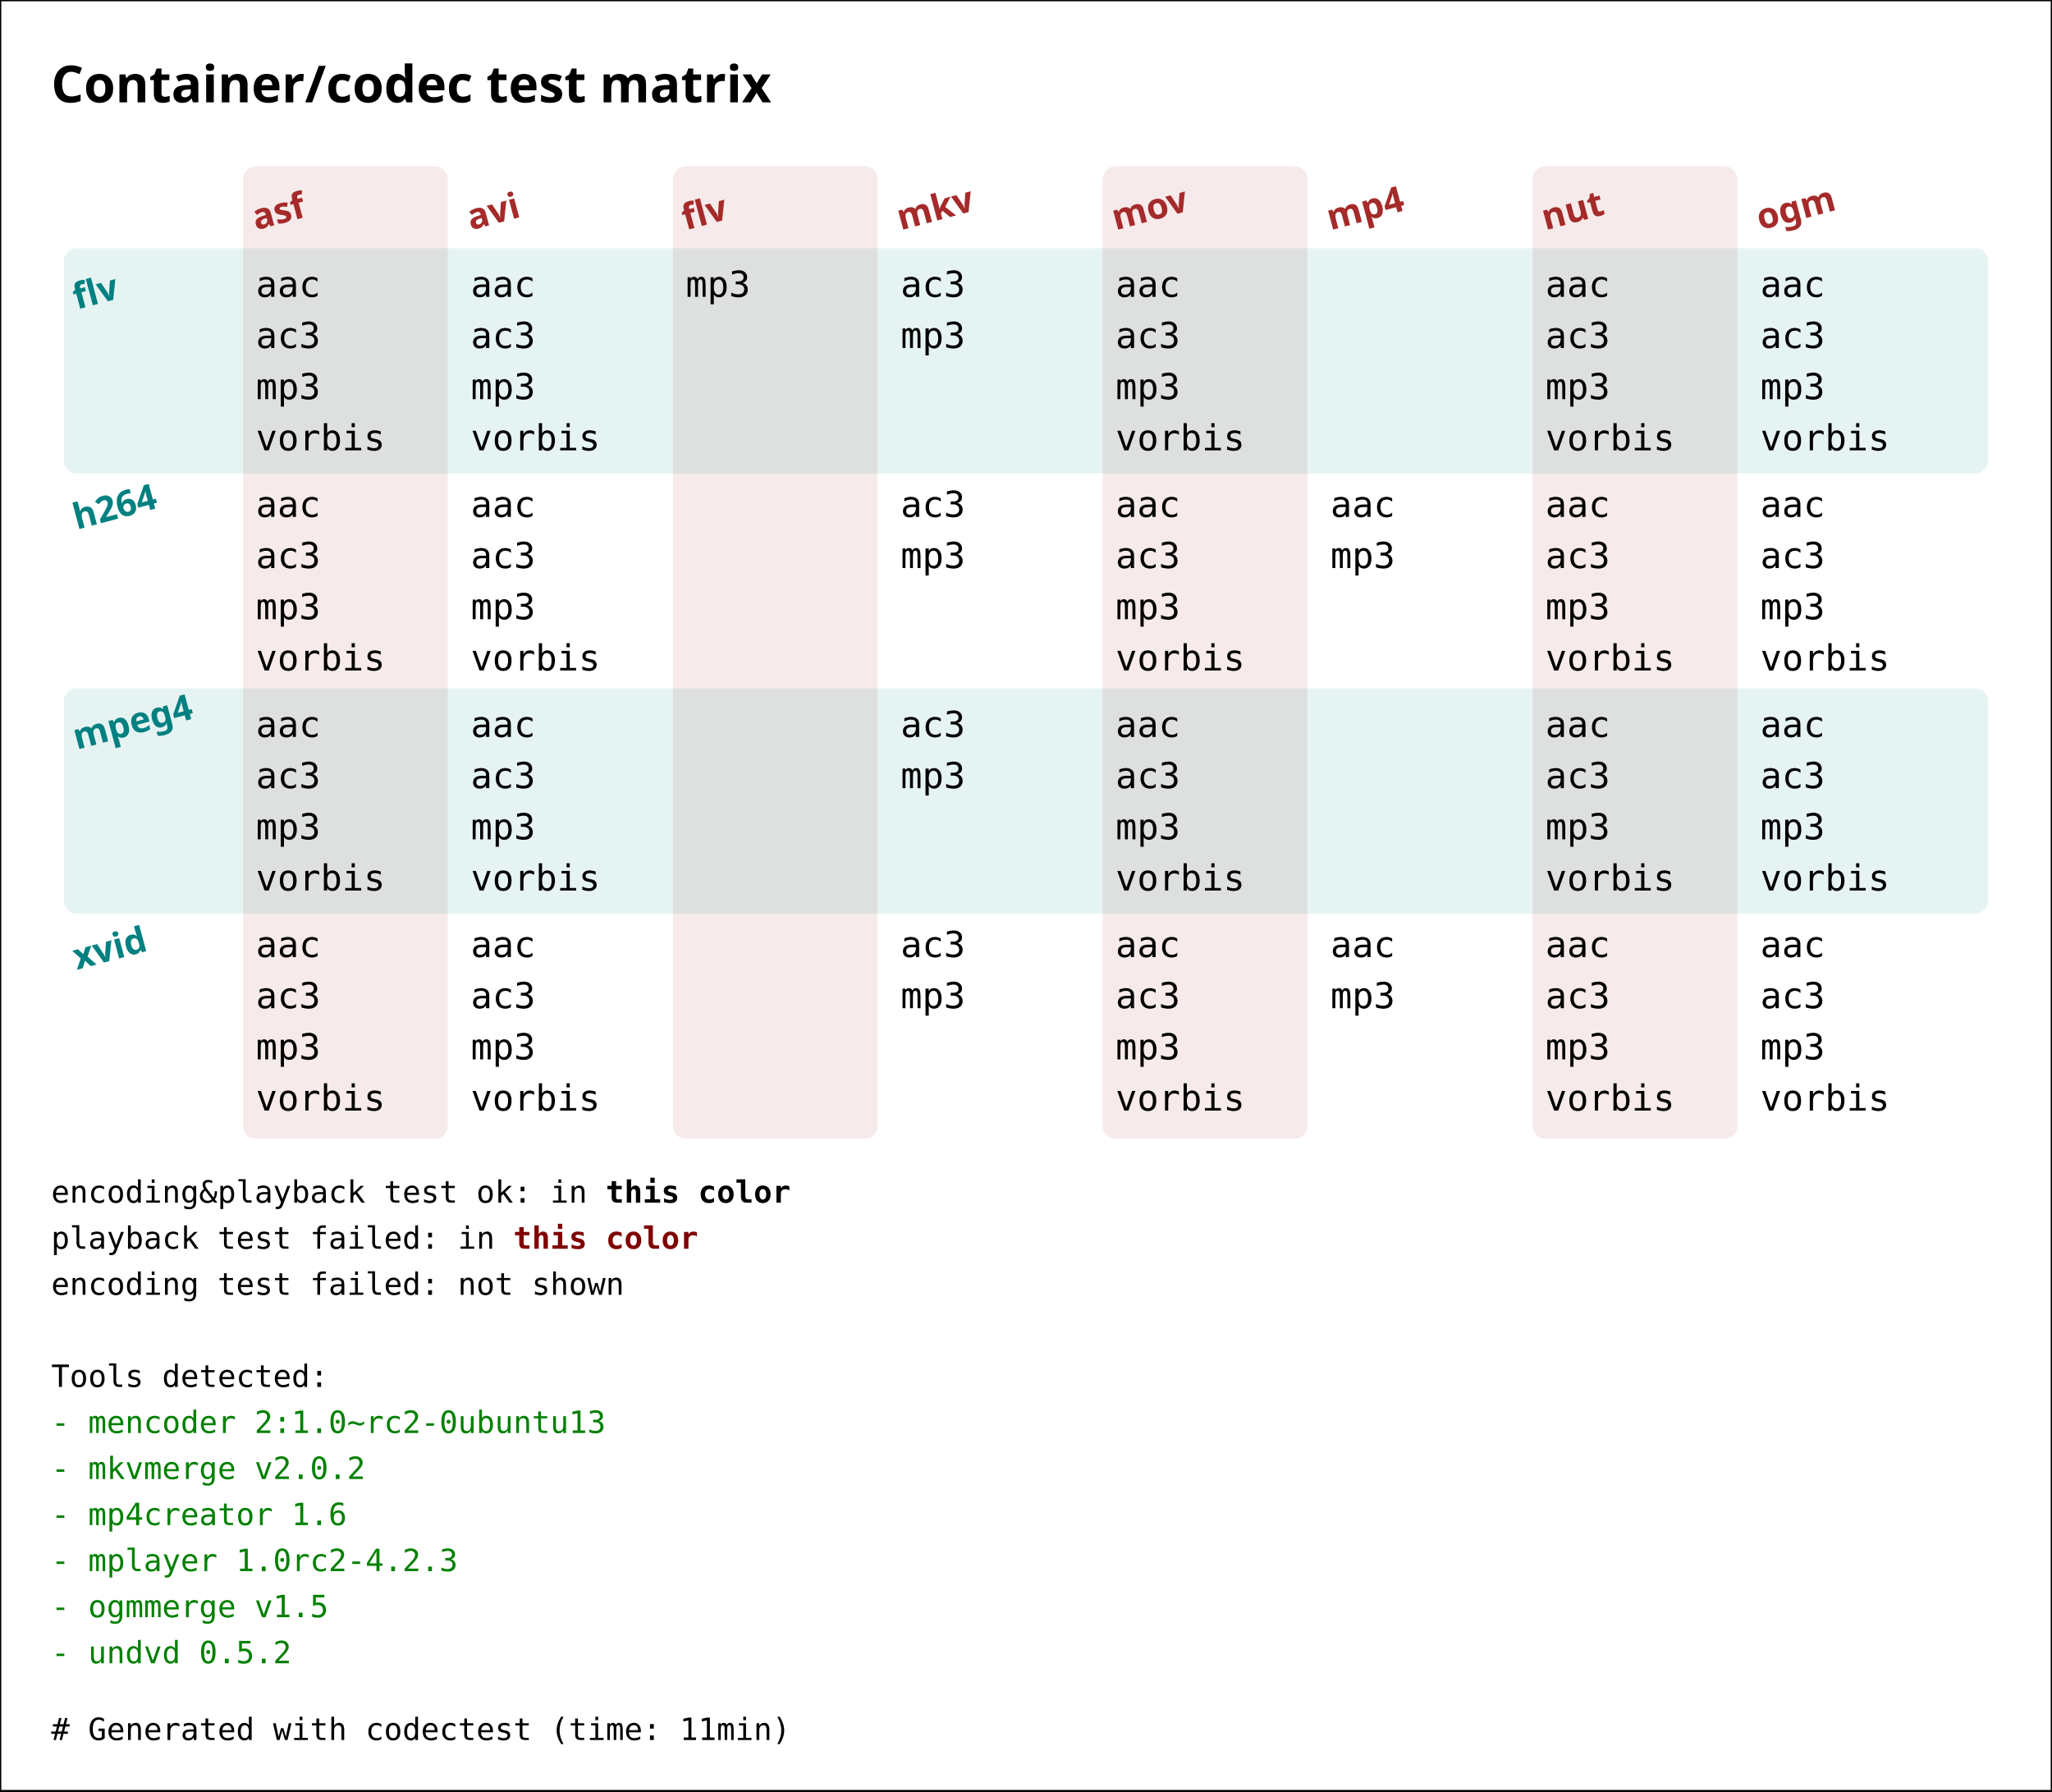
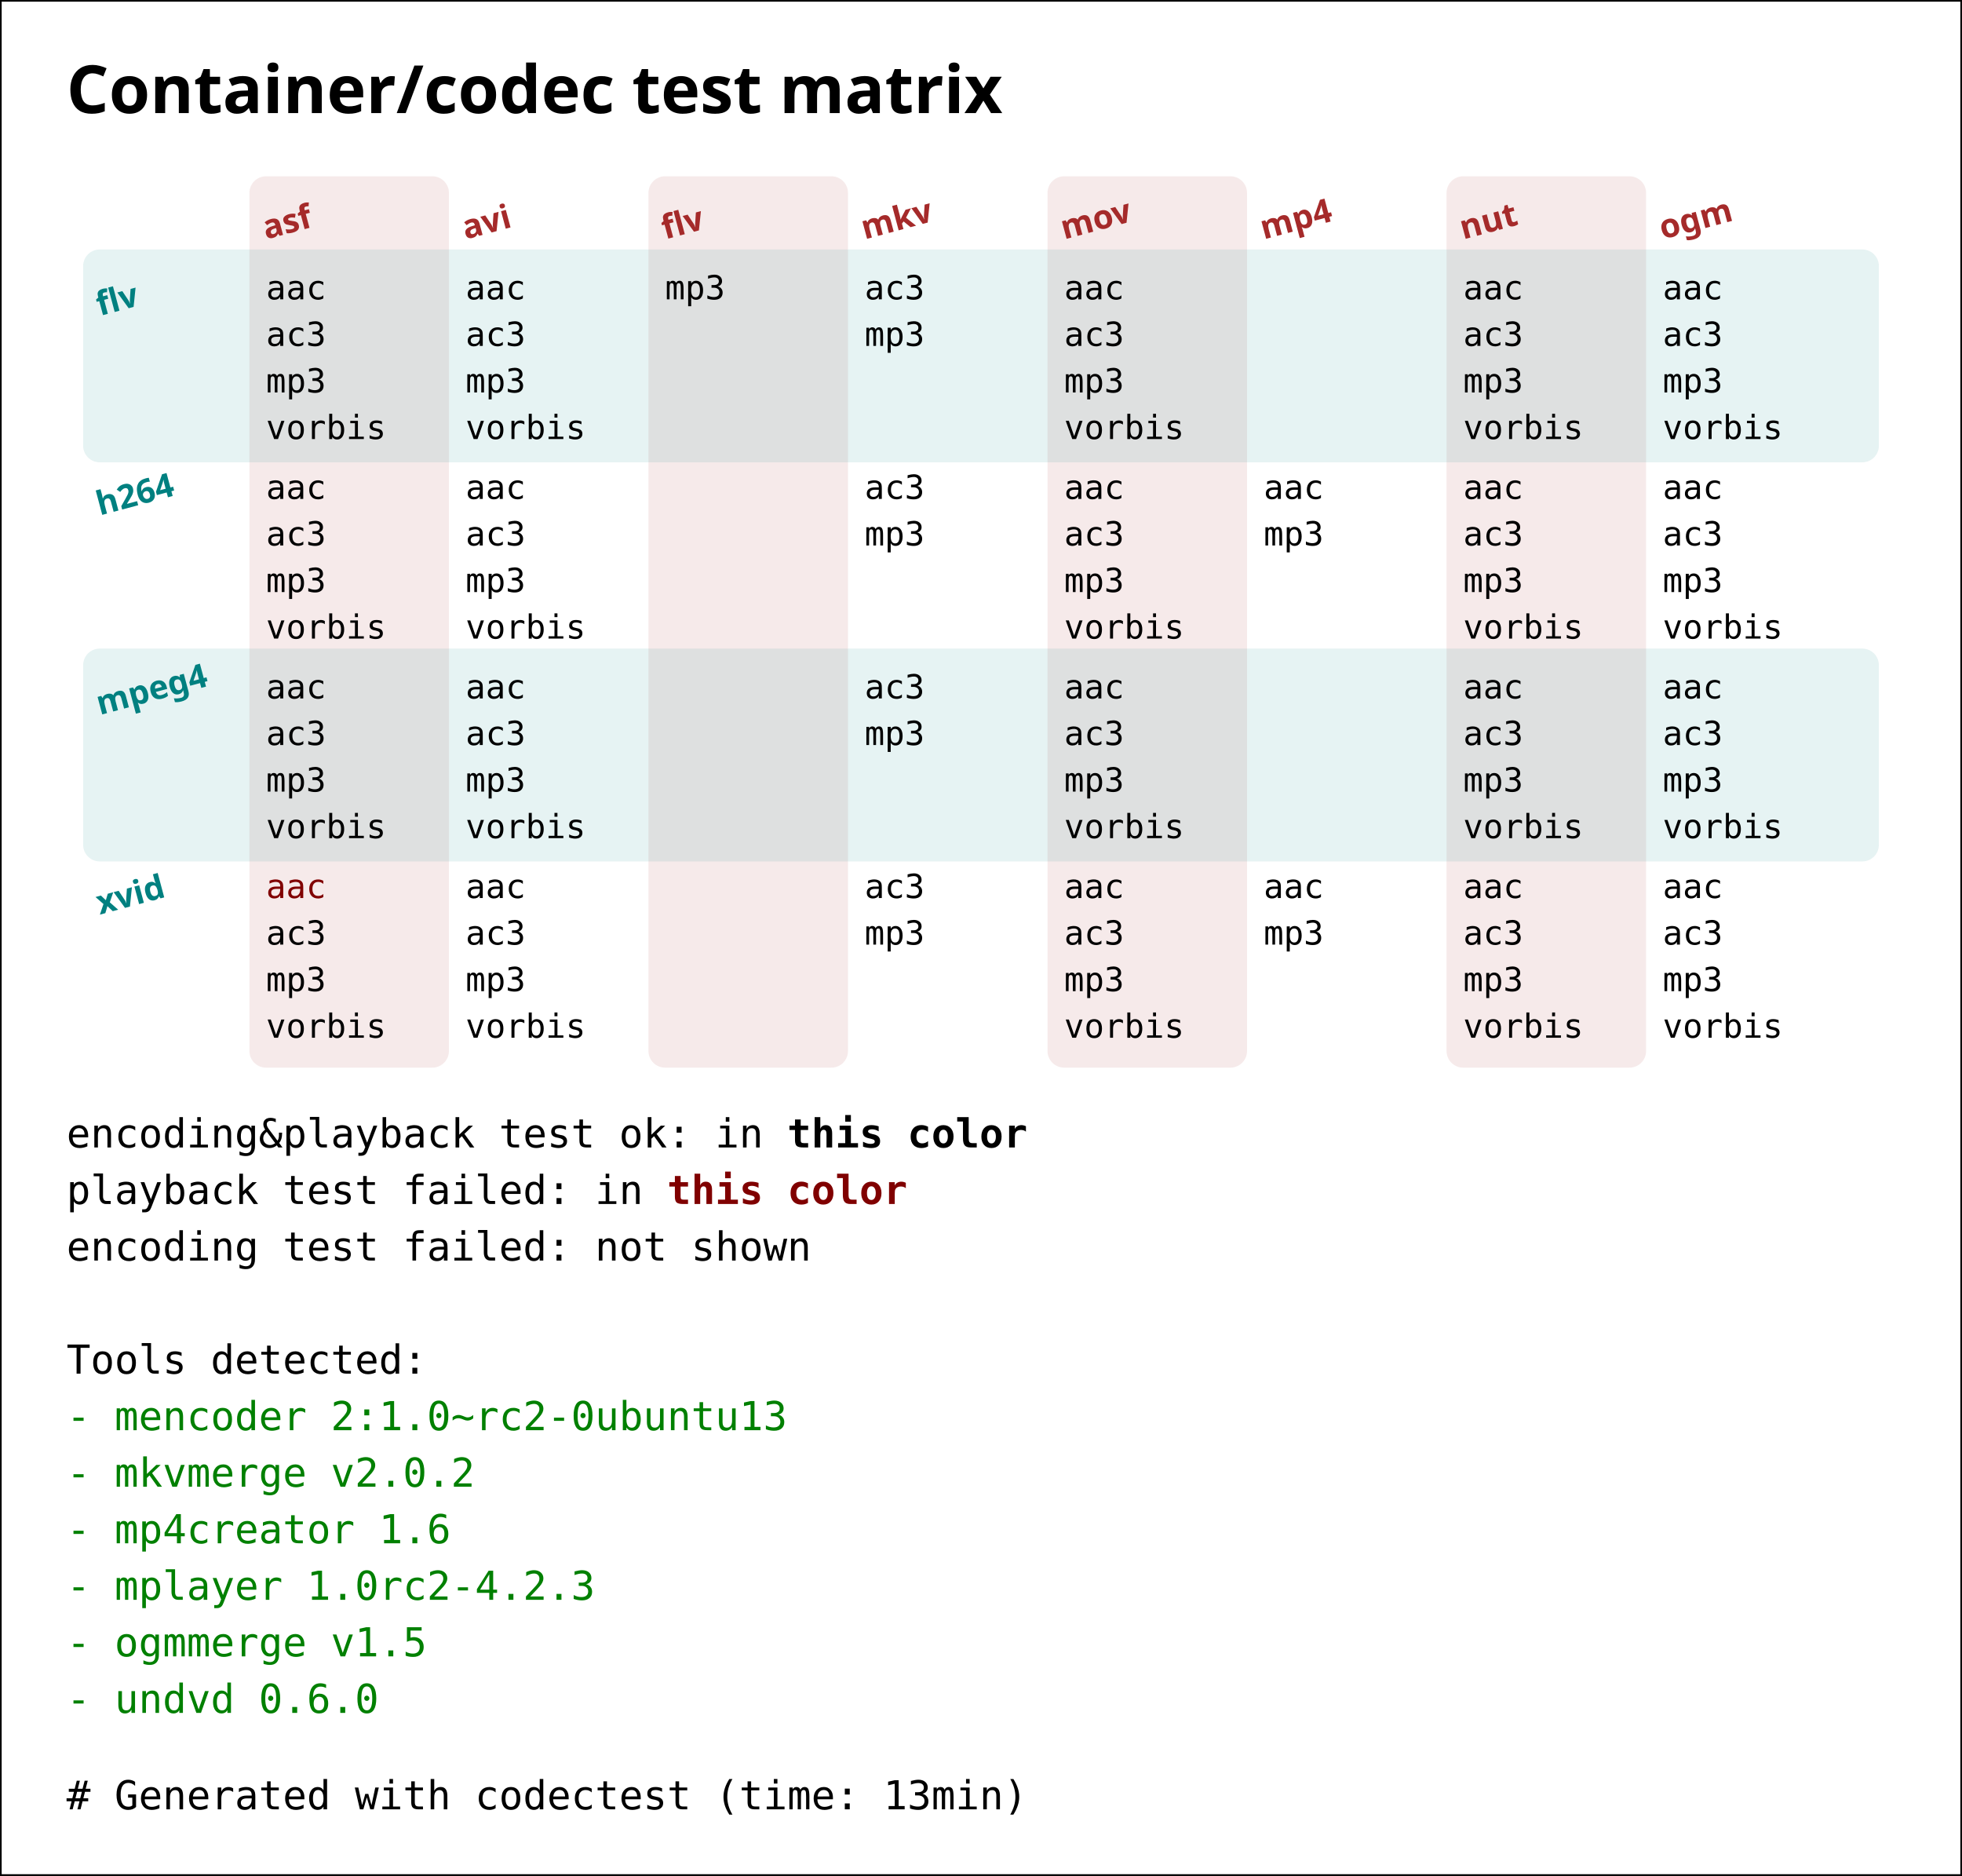
- <svg xmlns="http://www.w3.org/2000/svg" height="700" width="802">
+ <svg xmlns="http://www.w3.org/2000/svg" height="564" width="590">
  <g style="font-family: monospace;">
-     <rect x="0" y="0" height="700" width="802" fill="white" stroke="black" />
-     <rect x="100" y="70" width="70" height="370" fill="brown" stroke="brown" stroke-width="10" stroke-linejoin="round" opacity="0.1" />
-     <rect x="268" y="70" width="70" height="370" fill="brown" stroke="brown" stroke-width="10" stroke-linejoin="round" opacity="0.1" />
-     <rect x="436" y="70" width="70" height="370" fill="brown" stroke="brown" stroke-width="10" stroke-linejoin="round" opacity="0.1" />
-     <rect x="604" y="70" width="70" height="370" fill="brown" stroke="brown" stroke-width="10" stroke-linejoin="round" opacity="0.1" />
-     <rect x="30" y="102" width="742" height="78" fill="teal" stroke="teal" stroke-width="10" stroke-linejoin="round" opacity="0.1" />
-     <rect x="30" y="274" width="742" height="78" fill="teal" stroke="teal" stroke-width="10" stroke-linejoin="round" opacity="0.1" />
-     <text x="20" y="40" style="font-size: 20px; font-weight: bold; font-family: sans-serif;">
+     <rect x="0" y="0" height="564" width="590" fill="white" stroke="black" />
+     <rect x="80" y="58" width="50" height="258" fill="brown" stroke="brown" stroke-width="10" stroke-linejoin="round" opacity="0.1" />
+     <rect x="200" y="58" width="50" height="258" fill="brown" stroke="brown" stroke-width="10" stroke-linejoin="round" opacity="0.1" />
+     <rect x="320" y="58" width="50" height="258" fill="brown" stroke="brown" stroke-width="10" stroke-linejoin="round" opacity="0.1" />
+     <rect x="440" y="58" width="50" height="258" fill="brown" stroke="brown" stroke-width="10" stroke-linejoin="round" opacity="0.1" />
+     <rect x="30" y="80" width="530" height="54" fill="teal" stroke="teal" stroke-width="10" stroke-linejoin="round" opacity="0.1" />
+     <rect x="30" y="200" width="530" height="54" fill="teal" stroke="teal" stroke-width="10" stroke-linejoin="round" opacity="0.1" />
+     <text x="20" y="34" style="font-size: 20px; font-weight: bold; font-family: sans-serif;">
Container/codec test matrix
</text>
-     <text x="100" y="90" style="font-size: 14px; font-weight: bold; font-family: sans-serif; fill: brown;" transform="rotate(-15 100 90)">
+     <text x="80" y="72" style="font-size: 10px; font-weight: bold; font-family: sans-serif; fill: brown;" transform="rotate(-15 80 72)">
asf
</text>
-     <text x="184" y="90" style="font-size: 14px; font-weight: bold; font-family: sans-serif; fill: brown;" transform="rotate(-15 184 90)">
+     <text x="140" y="72" style="font-size: 10px; font-weight: bold; font-family: sans-serif; fill: brown;" transform="rotate(-15 140 72)">
avi
</text>
-     <text x="268" y="90" style="font-size: 14px; font-weight: bold; font-family: sans-serif; fill: brown;" transform="rotate(-15 268 90)">
+     <text x="200" y="72" style="font-size: 10px; font-weight: bold; font-family: sans-serif; fill: brown;" transform="rotate(-15 200 72)">
flv
</text>
-     <text x="352" y="90" style="font-size: 14px; font-weight: bold; font-family: sans-serif; fill: brown;" transform="rotate(-15 352 90)">
+     <text x="260" y="72" style="font-size: 10px; font-weight: bold; font-family: sans-serif; fill: brown;" transform="rotate(-15 260 72)">
mkv
</text>
-     <text x="436" y="90" style="font-size: 14px; font-weight: bold; font-family: sans-serif; fill: brown;" transform="rotate(-15 436 90)">
+     <text x="320" y="72" style="font-size: 10px; font-weight: bold; font-family: sans-serif; fill: brown;" transform="rotate(-15 320 72)">
mov
</text>
-     <text x="520" y="90" style="font-size: 14px; font-weight: bold; font-family: sans-serif; fill: brown;" transform="rotate(-15 520 90)">
+     <text x="380" y="72" style="font-size: 10px; font-weight: bold; font-family: sans-serif; fill: brown;" transform="rotate(-15 380 72)">
mp4
</text>
-     <text x="604" y="90" style="font-size: 14px; font-weight: bold; font-family: sans-serif; fill: brown;" transform="rotate(-15 604 90)">
+     <text x="440" y="72" style="font-size: 10px; font-weight: bold; font-family: sans-serif; fill: brown;" transform="rotate(-15 440 72)">
nut
</text>
-     <text x="688" y="90" style="font-size: 14px; font-weight: bold; font-family: sans-serif; fill: brown;" transform="rotate(-15 688 90)">
+     <text x="500" y="72" style="font-size: 10px; font-weight: bold; font-family: sans-serif; fill: brown;" transform="rotate(-15 500 72)">
ogm
</text>
-     <text x="30" y="121" style="font-size: 14px; font-weight: bold; font-family: sans-serif; fill: teal;" transform="rotate(-15 30 121)">
+     <text x="30" y="95" style="font-size: 10px; font-weight: bold; font-family: sans-serif; fill: teal;" transform="rotate(-15 30 95)">
flv
</text>
-     <text x="100" y="116" style="font-size: 14px; fill: black;">
- aac
- </text>
-     <text x="100" y="136" style="font-size: 14px; fill: black;">
- ac3
- </text>
-     <text x="100" y="156" style="font-size: 14px; fill: black;">
- mp3
- </text>
-     <text x="100" y="176" style="font-size: 14px; fill: black;">
- vorbis
- </text>
-     <text x="184" y="116" style="font-size: 14px; fill: black;">
- aac
- </text>
-     <text x="184" y="136" style="font-size: 14px; fill: black;">
- ac3
- </text>
-     <text x="184" y="156" style="font-size: 14px; fill: black;">
- mp3
- </text>
-     <text x="184" y="176" style="font-size: 14px; fill: black;">
- vorbis
- </text>
-     <text x="268" y="116" style="font-size: 14px; fill: black;">
- mp3
- </text>
-     <text x="352" y="116" style="font-size: 14px; fill: black;">
- ac3
- </text>
-     <text x="352" y="136" style="font-size: 14px; fill: black;">
- mp3
- </text>
-     <text x="436" y="116" style="font-size: 14px; fill: black;">
- aac
- </text>
-     <text x="436" y="136" style="font-size: 14px; fill: black;">
- ac3
- </text>
-     <text x="436" y="156" style="font-size: 14px; fill: black;">
- mp3
- </text>
-     <text x="436" y="176" style="font-size: 14px; fill: black;">
- vorbis
- </text>
-     <text x="604" y="116" style="font-size: 14px; fill: black;">
- aac
- </text>
-     <text x="604" y="136" style="font-size: 14px; fill: black;">
- ac3
- </text>
-     <text x="604" y="156" style="font-size: 14px; fill: black;">
- mp3
- </text>
-     <text x="604" y="176" style="font-size: 14px; fill: black;">
- vorbis
- </text>
-     <text x="688" y="116" style="font-size: 14px; fill: black;">
- aac
- </text>
-     <text x="688" y="136" style="font-size: 14px; fill: black;">
- ac3
- </text>
-     <text x="688" y="156" style="font-size: 14px; fill: black;">
- mp3
- </text>
-     <text x="688" y="176" style="font-size: 14px; fill: black;">
- vorbis
- </text>
-     <text x="30" y="207" style="font-size: 14px; font-weight: bold; font-family: sans-serif; fill: teal;" transform="rotate(-15 30 207)">
+     <text x="80" y="90" style="font-size: 10px; fill: black;">
+ aac
+ </text>
+     <text x="80" y="104" style="font-size: 10px; fill: black;">
+ ac3
+ </text>
+     <text x="80" y="118" style="font-size: 10px; fill: black;">
+ mp3
+ </text>
+     <text x="80" y="132" style="font-size: 10px; fill: black;">
+ vorbis
+ </text>
+     <text x="140" y="90" style="font-size: 10px; fill: black;">
+ aac
+ </text>
+     <text x="140" y="104" style="font-size: 10px; fill: black;">
+ ac3
+ </text>
+     <text x="140" y="118" style="font-size: 10px; fill: black;">
+ mp3
+ </text>
+     <text x="140" y="132" style="font-size: 10px; fill: black;">
+ vorbis
+ </text>
+     <text x="200" y="90" style="font-size: 10px; fill: black;">
+ mp3
+ </text>
+     <text x="260" y="90" style="font-size: 10px; fill: black;">
+ ac3
+ </text>
+     <text x="260" y="104" style="font-size: 10px; fill: black;">
+ mp3
+ </text>
+     <text x="320" y="90" style="font-size: 10px; fill: black;">
+ aac
+ </text>
+     <text x="320" y="104" style="font-size: 10px; fill: black;">
+ ac3
+ </text>
+     <text x="320" y="118" style="font-size: 10px; fill: black;">
+ mp3
+ </text>
+     <text x="320" y="132" style="font-size: 10px; fill: black;">
+ vorbis
+ </text>
+     <text x="440" y="90" style="font-size: 10px; fill: black;">
+ aac
+ </text>
+     <text x="440" y="104" style="font-size: 10px; fill: black;">
+ ac3
+ </text>
+     <text x="440" y="118" style="font-size: 10px; fill: black;">
+ mp3
+ </text>
+     <text x="440" y="132" style="font-size: 10px; fill: black;">
+ vorbis
+ </text>
+     <text x="500" y="90" style="font-size: 10px; fill: black;">
+ aac
+ </text>
+     <text x="500" y="104" style="font-size: 10px; fill: black;">
+ ac3
+ </text>
+     <text x="500" y="118" style="font-size: 10px; fill: black;">
+ mp3
+ </text>
+     <text x="500" y="132" style="font-size: 10px; fill: black;">
+ vorbis
+ </text>
+     <text x="30" y="155" style="font-size: 10px; font-weight: bold; font-family: sans-serif; fill: teal;" transform="rotate(-15 30 155)">
h264
</text>
-     <text x="100" y="202" style="font-size: 14px; fill: black;">
- aac
- </text>
-     <text x="100" y="222" style="font-size: 14px; fill: black;">
- ac3
- </text>
-     <text x="100" y="242" style="font-size: 14px; fill: black;">
- mp3
- </text>
-     <text x="100" y="262" style="font-size: 14px; fill: black;">
- vorbis
- </text>
-     <text x="184" y="202" style="font-size: 14px; fill: black;">
- aac
- </text>
-     <text x="184" y="222" style="font-size: 14px; fill: black;">
- ac3
- </text>
-     <text x="184" y="242" style="font-size: 14px; fill: black;">
- mp3
- </text>
-     <text x="184" y="262" style="font-size: 14px; fill: black;">
- vorbis
- </text>
-     <text x="352" y="202" style="font-size: 14px; fill: black;">
- ac3
- </text>
-     <text x="352" y="222" style="font-size: 14px; fill: black;">
- mp3
- </text>
-     <text x="436" y="202" style="font-size: 14px; fill: black;">
- aac
- </text>
-     <text x="436" y="222" style="font-size: 14px; fill: black;">
- ac3
- </text>
-     <text x="436" y="242" style="font-size: 14px; fill: black;">
- mp3
- </text>
-     <text x="436" y="262" style="font-size: 14px; fill: black;">
- vorbis
- </text>
-     <text x="520" y="202" style="font-size: 14px; fill: black;">
- aac
- </text>
-     <text x="520" y="222" style="font-size: 14px; fill: black;">
- mp3
- </text>
-     <text x="604" y="202" style="font-size: 14px; fill: black;">
- aac
- </text>
-     <text x="604" y="222" style="font-size: 14px; fill: black;">
- ac3
- </text>
-     <text x="604" y="242" style="font-size: 14px; fill: black;">
- mp3
- </text>
-     <text x="604" y="262" style="font-size: 14px; fill: black;">
- vorbis
- </text>
-     <text x="688" y="202" style="font-size: 14px; fill: black;">
- aac
- </text>
-     <text x="688" y="222" style="font-size: 14px; fill: black;">
- ac3
- </text>
-     <text x="688" y="242" style="font-size: 14px; fill: black;">
- mp3
- </text>
-     <text x="688" y="262" style="font-size: 14px; fill: black;">
- vorbis
- </text>
-     <text x="30" y="293" style="font-size: 14px; font-weight: bold; font-family: sans-serif; fill: teal;" transform="rotate(-15 30 293)">
+     <text x="80" y="150" style="font-size: 10px; fill: black;">
+ aac
+ </text>
+     <text x="80" y="164" style="font-size: 10px; fill: black;">
+ ac3
+ </text>
+     <text x="80" y="178" style="font-size: 10px; fill: black;">
+ mp3
+ </text>
+     <text x="80" y="192" style="font-size: 10px; fill: black;">
+ vorbis
+ </text>
+     <text x="140" y="150" style="font-size: 10px; fill: black;">
+ aac
+ </text>
+     <text x="140" y="164" style="font-size: 10px; fill: black;">
+ ac3
+ </text>
+     <text x="140" y="178" style="font-size: 10px; fill: black;">
+ mp3
+ </text>
+     <text x="140" y="192" style="font-size: 10px; fill: black;">
+ vorbis
+ </text>
+     <text x="260" y="150" style="font-size: 10px; fill: black;">
+ ac3
+ </text>
+     <text x="260" y="164" style="font-size: 10px; fill: black;">
+ mp3
+ </text>
+     <text x="320" y="150" style="font-size: 10px; fill: black;">
+ aac
+ </text>
+     <text x="320" y="164" style="font-size: 10px; fill: black;">
+ ac3
+ </text>
+     <text x="320" y="178" style="font-size: 10px; fill: black;">
+ mp3
+ </text>
+     <text x="320" y="192" style="font-size: 10px; fill: black;">
+ vorbis
+ </text>
+     <text x="380" y="150" style="font-size: 10px; fill: black;">
+ aac
+ </text>
+     <text x="380" y="164" style="font-size: 10px; fill: black;">
+ mp3
+ </text>
+     <text x="440" y="150" style="font-size: 10px; fill: black;">
+ aac
+ </text>
+     <text x="440" y="164" style="font-size: 10px; fill: black;">
+ ac3
+ </text>
+     <text x="440" y="178" style="font-size: 10px; fill: black;">
+ mp3
+ </text>
+     <text x="440" y="192" style="font-size: 10px; fill: black;">
+ vorbis
+ </text>
+     <text x="500" y="150" style="font-size: 10px; fill: black;">
+ aac
+ </text>
+     <text x="500" y="164" style="font-size: 10px; fill: black;">
+ ac3
+ </text>
+     <text x="500" y="178" style="font-size: 10px; fill: black;">
+ mp3
+ </text>
+     <text x="500" y="192" style="font-size: 10px; fill: black;">
+ vorbis
+ </text>
+     <text x="30" y="215" style="font-size: 10px; font-weight: bold; font-family: sans-serif; fill: teal;" transform="rotate(-15 30 215)">
mpeg4
</text>
-     <text x="100" y="288" style="font-size: 14px; fill: black;">
- aac
- </text>
-     <text x="100" y="308" style="font-size: 14px; fill: black;">
- ac3
- </text>
-     <text x="100" y="328" style="font-size: 14px; fill: black;">
- mp3
- </text>
-     <text x="100" y="348" style="font-size: 14px; fill: black;">
- vorbis
- </text>
-     <text x="184" y="288" style="font-size: 14px; fill: black;">
- aac
- </text>
-     <text x="184" y="308" style="font-size: 14px; fill: black;">
- ac3
- </text>
-     <text x="184" y="328" style="font-size: 14px; fill: black;">
- mp3
- </text>
-     <text x="184" y="348" style="font-size: 14px; fill: black;">
- vorbis
- </text>
-     <text x="352" y="288" style="font-size: 14px; fill: black;">
- ac3
- </text>
-     <text x="352" y="308" style="font-size: 14px; fill: black;">
- mp3
- </text>
-     <text x="436" y="288" style="font-size: 14px; fill: black;">
- aac
- </text>
-     <text x="436" y="308" style="font-size: 14px; fill: black;">
- ac3
- </text>
-     <text x="436" y="328" style="font-size: 14px; fill: black;">
- mp3
- </text>
-     <text x="436" y="348" style="font-size: 14px; fill: black;">
- vorbis
- </text>
-     <text x="604" y="288" style="font-size: 14px; fill: black;">
- aac
- </text>
-     <text x="604" y="308" style="font-size: 14px; fill: black;">
- ac3
- </text>
-     <text x="604" y="328" style="font-size: 14px; fill: black;">
- mp3
- </text>
-     <text x="604" y="348" style="font-size: 14px; fill: black;">
- vorbis
- </text>
-     <text x="688" y="288" style="font-size: 14px; fill: black;">
- aac
- </text>
-     <text x="688" y="308" style="font-size: 14px; fill: black;">
- ac3
- </text>
-     <text x="688" y="328" style="font-size: 14px; fill: black;">
- mp3
- </text>
-     <text x="688" y="348" style="font-size: 14px; fill: black;">
- vorbis
- </text>
-     <text x="30" y="379" style="font-size: 14px; font-weight: bold; font-family: sans-serif; fill: teal;" transform="rotate(-15 30 379)">
+     <text x="80" y="210" style="font-size: 10px; fill: black;">
+ aac
+ </text>
+     <text x="80" y="224" style="font-size: 10px; fill: black;">
+ ac3
+ </text>
+     <text x="80" y="238" style="font-size: 10px; fill: black;">
+ mp3
+ </text>
+     <text x="80" y="252" style="font-size: 10px; fill: black;">
+ vorbis
+ </text>
+     <text x="140" y="210" style="font-size: 10px; fill: black;">
+ aac
+ </text>
+     <text x="140" y="224" style="font-size: 10px; fill: black;">
+ ac3
+ </text>
+     <text x="140" y="238" style="font-size: 10px; fill: black;">
+ mp3
+ </text>
+     <text x="140" y="252" style="font-size: 10px; fill: black;">
+ vorbis
+ </text>
+     <text x="260" y="210" style="font-size: 10px; fill: black;">
+ ac3
+ </text>
+     <text x="260" y="224" style="font-size: 10px; fill: black;">
+ mp3
+ </text>
+     <text x="320" y="210" style="font-size: 10px; fill: black;">
+ aac
+ </text>
+     <text x="320" y="224" style="font-size: 10px; fill: black;">
+ ac3
+ </text>
+     <text x="320" y="238" style="font-size: 10px; fill: black;">
+ mp3
+ </text>
+     <text x="320" y="252" style="font-size: 10px; fill: black;">
+ vorbis
+ </text>
+     <text x="440" y="210" style="font-size: 10px; fill: black;">
+ aac
+ </text>
+     <text x="440" y="224" style="font-size: 10px; fill: black;">
+ ac3
+ </text>
+     <text x="440" y="238" style="font-size: 10px; fill: black;">
+ mp3
+ </text>
+     <text x="440" y="252" style="font-size: 10px; fill: black;">
+ vorbis
+ </text>
+     <text x="500" y="210" style="font-size: 10px; fill: black;">
+ aac
+ </text>
+     <text x="500" y="224" style="font-size: 10px; fill: black;">
+ ac3
+ </text>
+     <text x="500" y="238" style="font-size: 10px; fill: black;">
+ mp3
+ </text>
+     <text x="500" y="252" style="font-size: 10px; fill: black;">
+ vorbis
+ </text>
+     <text x="30" y="275" style="font-size: 10px; font-weight: bold; font-family: sans-serif; fill: teal;" transform="rotate(-15 30 275)">
xvid
</text>
-     <text x="100" y="374" style="font-size: 14px; fill: black;">
- aac
- </text>
-     <text x="100" y="394" style="font-size: 14px; fill: black;">
- ac3
- </text>
-     <text x="100" y="414" style="font-size: 14px; fill: black;">
- mp3
- </text>
-     <text x="100" y="434" style="font-size: 14px; fill: black;">
- vorbis
- </text>
-     <text x="184" y="374" style="font-size: 14px; fill: black;">
- aac
- </text>
-     <text x="184" y="394" style="font-size: 14px; fill: black;">
- ac3
- </text>
-     <text x="184" y="414" style="font-size: 14px; fill: black;">
- mp3
- </text>
-     <text x="184" y="434" style="font-size: 14px; fill: black;">
- vorbis
- </text>
-     <text x="352" y="374" style="font-size: 14px; fill: black;">
- ac3
- </text>
-     <text x="352" y="394" style="font-size: 14px; fill: black;">
- mp3
- </text>
-     <text x="436" y="374" style="font-size: 14px; fill: black;">
- aac
- </text>
-     <text x="436" y="394" style="font-size: 14px; fill: black;">
- ac3
- </text>
-     <text x="436" y="414" style="font-size: 14px; fill: black;">
- mp3
- </text>
-     <text x="436" y="434" style="font-size: 14px; fill: black;">
- vorbis
- </text>
-     <text x="520" y="374" style="font-size: 14px; fill: black;">
- aac
- </text>
-     <text x="520" y="394" style="font-size: 14px; fill: black;">
- mp3
- </text>
-     <text x="604" y="374" style="font-size: 14px; fill: black;">
- aac
- </text>
-     <text x="604" y="394" style="font-size: 14px; fill: black;">
- ac3
- </text>
-     <text x="604" y="414" style="font-size: 14px; fill: black;">
- mp3
- </text>
-     <text x="604" y="434" style="font-size: 14px; fill: black;">
- vorbis
- </text>
-     <text x="688" y="374" style="font-size: 14px; fill: black;">
- aac
- </text>
-     <text x="688" y="394" style="font-size: 14px; fill: black;">
- ac3
- </text>
-     <text x="688" y="414" style="font-size: 14px; fill: black;">
- mp3
- </text>
-     <text x="688" y="434" style="font-size: 14px; fill: black;">
- vorbis
- </text>
-     <text x="20" y="470" style="font-size: 12px;">
+     <text x="80" y="270" style="font-size: 10px; fill: maroon;">
+ aac
+ </text>
+     <text x="80" y="284" style="font-size: 10px; fill: black;">
+ ac3
+ </text>
+     <text x="80" y="298" style="font-size: 10px; fill: black;">
+ mp3
+ </text>
+     <text x="80" y="312" style="font-size: 10px; fill: black;">
+ vorbis
+ </text>
+     <text x="140" y="270" style="font-size: 10px; fill: black;">
+ aac
+ </text>
+     <text x="140" y="284" style="font-size: 10px; fill: black;">
+ ac3
+ </text>
+     <text x="140" y="298" style="font-size: 10px; fill: black;">
+ mp3
+ </text>
+     <text x="140" y="312" style="font-size: 10px; fill: black;">
+ vorbis
+ </text>
+     <text x="260" y="270" style="font-size: 10px; fill: black;">
+ ac3
+ </text>
+     <text x="260" y="284" style="font-size: 10px; fill: black;">
+ mp3
+ </text>
+     <text x="320" y="270" style="font-size: 10px; fill: black;">
+ aac
+ </text>
+     <text x="320" y="284" style="font-size: 10px; fill: black;">
+ ac3
+ </text>
+     <text x="320" y="298" style="font-size: 10px; fill: black;">
+ mp3
+ </text>
+     <text x="320" y="312" style="font-size: 10px; fill: black;">
+ vorbis
+ </text>
+     <text x="380" y="270" style="font-size: 10px; fill: black;">
+ aac
+ </text>
+     <text x="380" y="284" style="font-size: 10px; fill: black;">
+ mp3
+ </text>
+     <text x="440" y="270" style="font-size: 10px; fill: black;">
+ aac
+ </text>
+     <text x="440" y="284" style="font-size: 10px; fill: black;">
+ ac3
+ </text>
+     <text x="440" y="298" style="font-size: 10px; fill: black;">
+ mp3
+ </text>
+     <text x="440" y="312" style="font-size: 10px; fill: black;">
+ vorbis
+ </text>
+     <text x="500" y="270" style="font-size: 10px; fill: black;">
+ aac
+ </text>
+     <text x="500" y="284" style="font-size: 10px; fill: black;">
+ ac3
+ </text>
+     <text x="500" y="298" style="font-size: 10px; fill: black;">
+ mp3
+ </text>
+     <text x="500" y="312" style="font-size: 10px; fill: black;">
+ vorbis
+ </text>
+     <text x="20" y="345" style="font-size: 12px;">
encoding&amp;playback test ok: in <tspan style="fill: black; font-weight: bold;">
this color
</tspan>
    </text>
-     <text x="20" y="488" style="font-size: 12px;">
+     <text x="20" y="362" style="font-size: 12px;">
playback test failed: in <tspan style="fill: maroon; font-weight: bold;">
this color
</tspan>
    </text>
-     <text x="20" y="506" style="font-size: 12px;">
+     <text x="20" y="379" style="font-size: 12px;">
encoding test failed: not shown
</text>
-     <text x="20" y="542" style="font-size: 12px;">
+     <text x="20" y="413" style="font-size: 12px;">
Tools detected:
</text>
-     <text x="20" y="560" style="font-size: 12px; fill: green;">
+     <text x="20" y="430" style="font-size: 12px; fill: green;">
- mencoder 2:1.0~rc2-0ubuntu13
</text>
-     <text x="20" y="578" style="font-size: 12px; fill: green;">
+     <text x="20" y="447" style="font-size: 12px; fill: green;">
- mkvmerge v2.0.2
</text>
-     <text x="20" y="596" style="font-size: 12px; fill: green;">
+     <text x="20" y="464" style="font-size: 12px; fill: green;">
- mp4creator 1.6
</text>
-     <text x="20" y="614" style="font-size: 12px; fill: green;">
+     <text x="20" y="481" style="font-size: 12px; fill: green;">
- mplayer 1.0rc2-4.2.3
</text>
-     <text x="20" y="632" style="font-size: 12px; fill: green;">
+     <text x="20" y="498" style="font-size: 12px; fill: green;">
- ogmmerge v1.5
</text>
-     <text x="20" y="650" style="font-size: 12px; fill: green;">
- - undvd 0.5.2
- </text>
-     <text x="20" y="680" style="font-size: 12px;">
- # Generated with codectest (time: 11min)
+     <text x="20" y="515" style="font-size: 12px; fill: green;">
+ - undvd 0.6.0
+ </text>
+     <text x="20" y="544" style="font-size: 12px;">
+ # Generated with codectest (time: 13min)
</text>
  </g>
</svg>
